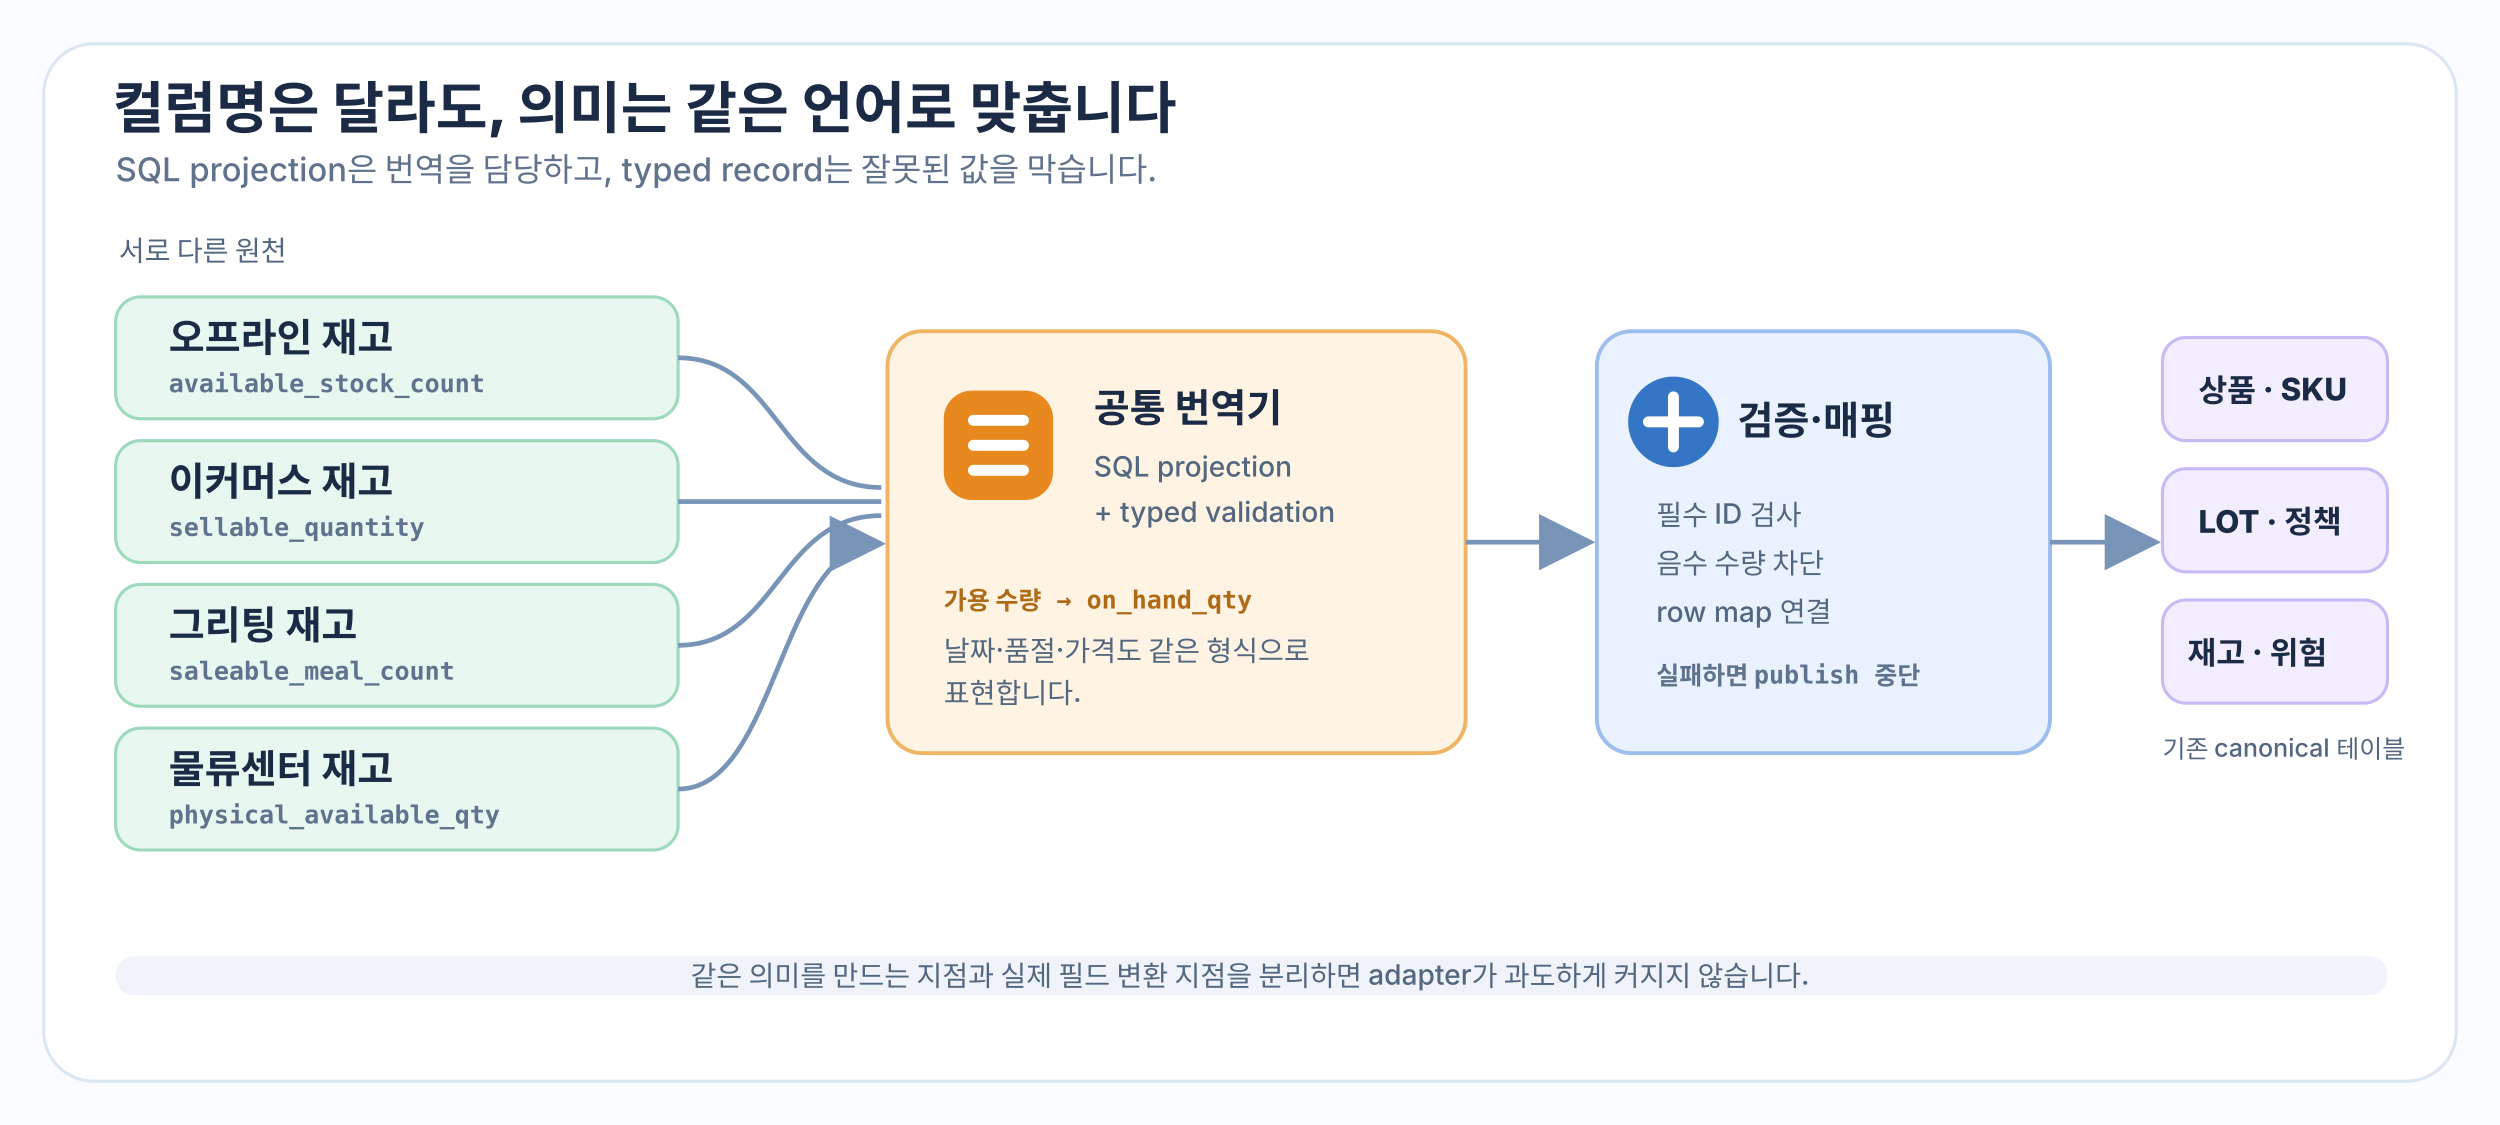
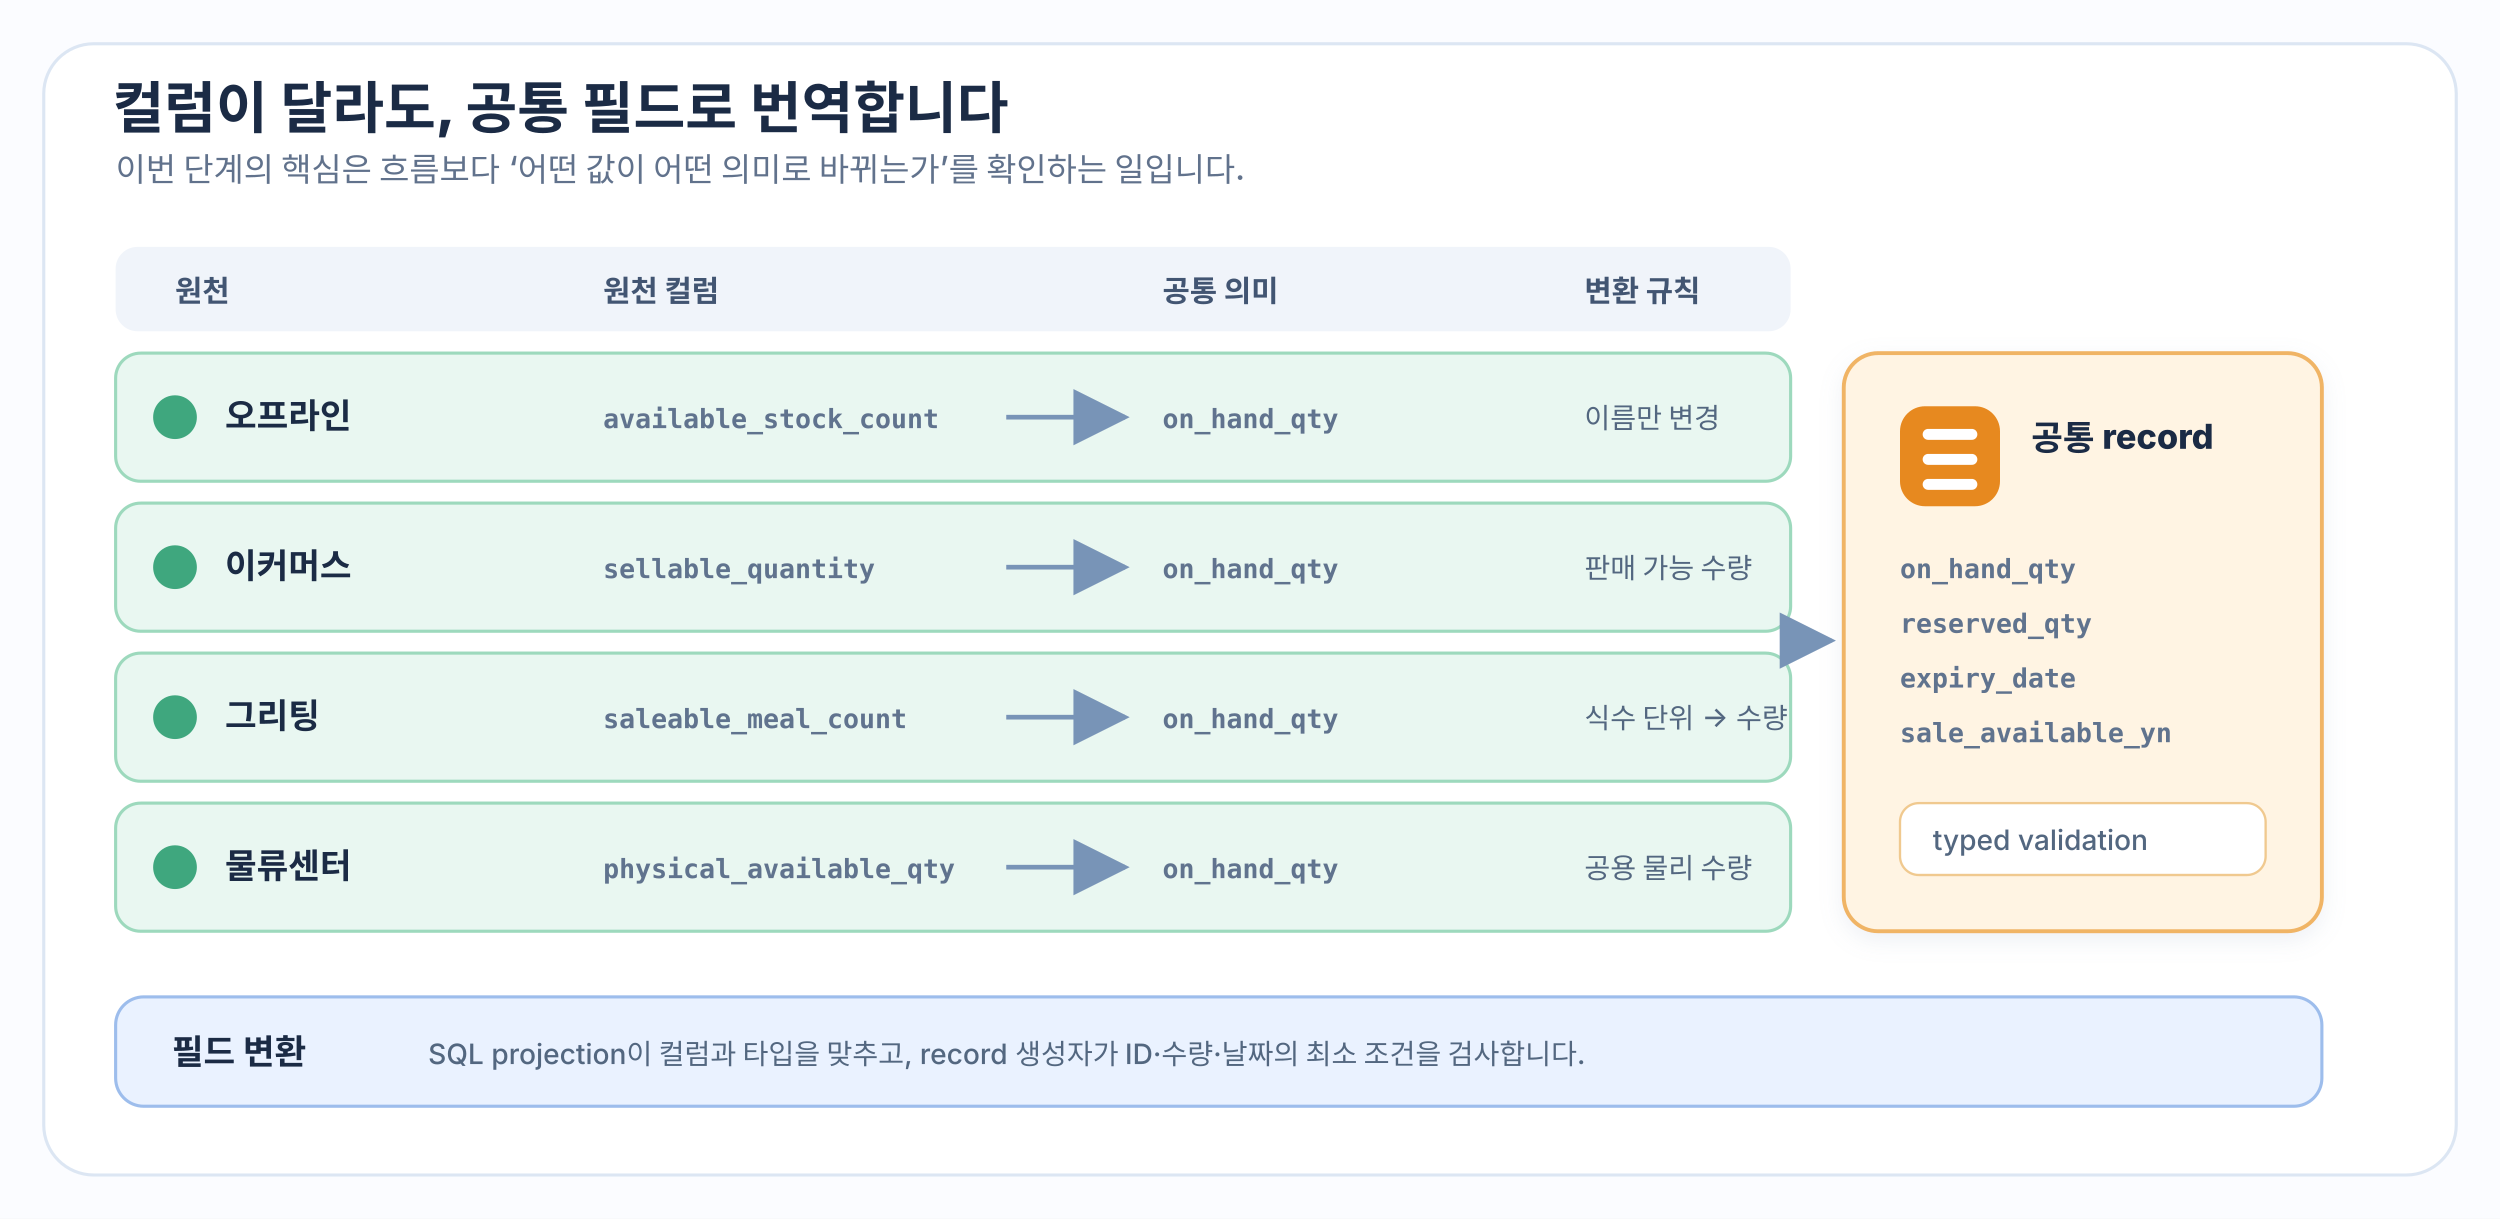
- <svg xmlns="http://www.w3.org/2000/svg" viewBox="0 0 1600 720" role="img" aria-labelledby="title desc">
+ <svg xmlns="http://www.w3.org/2000/svg" viewBox="0 0 1600 780" role="img" aria-labelledby="title desc">
  <defs>
    <marker id="arrow" markerWidth="12" markerHeight="12" refX="11" refY="6" orient="auto">
      <path d="M0 0L12 6L0 12Z" fill="#7894b7" />
    </marker>
-     <style>.title{font:800 36px -apple-system,BlinkMacSystemFont,"Apple SD Gothic Neo","Noto Sans KR",sans-serif;fill:#1b2b45}.subtitle{font:500 21px -apple-system,BlinkMacSystemFont,"Apple SD Gothic Neo","Noto Sans KR",sans-serif;fill:#61728c}.label{font:800 25px -apple-system,BlinkMacSystemFont,"Apple SD Gothic Neo","Noto Sans KR",sans-serif;fill:#1b2b45}.body{font:500 18px -apple-system,BlinkMacSystemFont,"Apple SD Gothic Neo","Noto Sans KR",sans-serif;fill:#536780}.mono{font:600 16px ui-monospace,SFMono-Regular,Menlo,monospace;fill:#60738e}.line{stroke:#7894b7;stroke-width:3;fill:none;marker-end:url(#arrow)}</style>
+     <filter id="shadow" x="-20%" y="-20%" width="140%" height="140%">
+       <feDropShadow dx="0" dy="5" stdDeviation="7" flood-color="#90a4c0" flood-opacity=".16" />
+     </filter>
+     <style>
+       .title{font:800 36px -apple-system,BlinkMacSystemFont,"Apple SD Gothic Neo","Noto Sans KR",sans-serif;fill:#1b2b45}
+       .subtitle{font:500 21px -apple-system,BlinkMacSystemFont,"Apple SD Gothic Neo","Noto Sans KR",sans-serif;fill:#61728c}
+       .head{font:800 19px -apple-system,BlinkMacSystemFont,"Apple SD Gothic Neo","Noto Sans KR",sans-serif;fill:#425572}
+       .label{font:800 22px -apple-system,BlinkMacSystemFont,"Apple SD Gothic Neo","Noto Sans KR",sans-serif;fill:#1b2b45}
+       .body{font:500 18px -apple-system,BlinkMacSystemFont,"Apple SD Gothic Neo","Noto Sans KR",sans-serif;fill:#536780}
+       .mono{font:600 17px ui-monospace,SFMono-Regular,Menlo,monospace;fill:#60738e}
+       .line{stroke:#7894b7;stroke-width:3;fill:none;marker-end:url(#arrow)}
+     </style>
  </defs>
-   <rect width="1600" height="720" fill="#fbfcff" />
-   <rect x="28" y="28" width="1544" height="664" rx="32" fill="#fff" stroke="#dce6f3" stroke-width="2" />
-   <text x="72" y="82" class="title">컬럼명은 달라도, 의미는 같은 언어로 맞춥니다</text>
-   <text x="74" y="116" class="subtitle">SQL projection은 번역을 담당하고, typed record는 잘못된 값을 막습니다.</text>
-   <text x="76" y="167" class="body">서로 다른 원천</text>
-   <rect x="74" y="190" width="360" height="78" rx="16" fill="#e9f7f1" stroke="#9dd9bd" stroke-width="2" />
-   <text x="108" y="225" class="label">오프라인 재고</text>
-   <text x="108" y="251" class="mono">available_stock_count</text>
-   <rect x="74" y="282" width="360" height="78" rx="16" fill="#e9f7f1" stroke="#9dd9bd" stroke-width="2" />
-   <text x="108" y="317" class="label">이커머스 재고</text>
-   <text x="108" y="343" class="mono">sellable_quantity</text>
-   <rect x="74" y="374" width="360" height="78" rx="16" fill="#e9f7f1" stroke="#9dd9bd" stroke-width="2" />
-   <text x="108" y="409" class="label">그리팅 재고</text>
-   <text x="108" y="435" class="mono">saleable_meal_count</text>
-   <rect x="74" y="466" width="360" height="78" rx="16" fill="#e9f7f1" stroke="#9dd9bd" stroke-width="2" />
-   <text x="108" y="501" class="label">물류센터 재고</text>
-   <text x="108" y="527" class="mono">physical_available_qty</text>
-   <path d="M434 229C498 229 498 312 564 312M434 321H564M434 413C498 413 498 330 564 330M434 505C498 505 498 348 564 348" class="line" />
-   <rect x="568" y="212" width="370" height="270" rx="22" fill="#fff4e3" stroke="#f0b465" stroke-width="2.5" />
-   <rect x="604" y="250" width="70" height="70" rx="18" fill="#e7891f" />
-   <path d="M623 269h32M623 285h32M623 301h32" stroke="#fff" stroke-width="7" stroke-linecap="round" />
-   <text x="700" y="270" class="label">공통 번역기</text>
-   <text x="700" y="305" class="body">SQL projection</text>
-   <text x="700" y="334" class="body">+ typed validation</text>
-   <text x="604" y="390" class="mono" style="fill:#af6a16">가용 수량 → on_hand_qty</text>
-   <text x="604" y="423" class="body">날짜·품절·가격도 같은 형식으로</text>
-   <text x="604" y="450" class="body">표현합니다.</text>
-   <path d="M938 347H1018" class="line" />
-   <rect x="1022" y="212" width="290" height="270" rx="22" fill="#eaf2ff" stroke="#9dbdec" stroke-width="2.5" />
-   <circle cx="1071" cy="270" r="29" fill="#3575c5" />
-   <path d="M1055 270h32M1071 254v32" stroke="#fff" stroke-width="7" stroke-linecap="round" />
-   <text x="1112" y="278" class="label">검증·매핑</text>
-   <text x="1060" y="336" class="body">필수 ID 검사</text>
-   <text x="1060" y="367" class="body">음수 수량 차단</text>
-   <text x="1060" y="398" class="body">row map 연결</text>
-   <text x="1060" y="438" class="mono">실패하면 publish 중단</text>
-   <path d="M1312 347H1380" class="line" />
-   <rect x="1384" y="216" width="144" height="66" rx="15" fill="#f2edff" stroke="#c8baf5" stroke-width="2" />
-   <text x="1407" y="257" class="label" style="font-size:20px">상품 · SKU</text>
-   <rect x="1384" y="300" width="144" height="66" rx="15" fill="#f2edff" stroke="#c8baf5" stroke-width="2" />
-   <text x="1407" y="341" class="label" style="font-size:20px">LOT · 정책</text>
-   <rect x="1384" y="384" width="144" height="66" rx="15" fill="#f2edff" stroke="#c8baf5" stroke-width="2" />
-   <text x="1400" y="425" class="label" style="font-size:20px">재고 · 위험</text>
-   <text x="1384" y="485" class="body" style="font-size:16px">기존 canonical 테이블</text>
-   <rect x="74" y="612" width="1454" height="25" rx="12" fill="#f0f4fa" />
-   <text x="800" y="631" text-anchor="middle" class="body">같은 의미를 만드는 지점과 실제 필드 변환 지점을 분리하면 adapter가 과도하게 커지지 않습니다.</text>
+   <rect width="1600" height="780" fill="#fbfcff" />
+   <rect x="28" y="28" width="1544" height="724" rx="32" fill="#fff" stroke="#dce6f3" stroke-width="2" />
+   <text x="72" y="82" class="title">컬럼이 달라도, 공통 필드로 번역합니다</text>
+   <text x="74" y="116" class="subtitle">이번 단계의 핵심은 흐름보다 ‘어떤 값이 어떤 의미로 바뀌는가’를 확인하는 일입니다.</text>
+   <rect x="74" y="158" width="1072" height="54" rx="14" fill="#f0f4fa" />
+   <text x="112" y="193" class="head">원천</text>
+   <text x="386" y="193" class="head">원천 컬럼</text>
+   <text x="744" y="193" class="head">공통 의미</text>
+   <text x="1014" y="193" class="head">변환 규칙</text>
+   <rect x="74" y="226" width="1072" height="82" rx="16" fill="#e9f7f1" stroke="#9dd9bd" stroke-width="2" />
+   <circle cx="112" cy="267" r="14" fill="#3fa77e" />
+   <text x="144" y="274" class="label">오프라인</text>
+   <text x="386" y="274" class="mono">available_stock_count</text>
+   <path d="M644 267H720" class="line" />
+   <text x="744" y="274" class="mono">on_hand_qty</text>
+   <text x="1014" y="274" class="body">이름만 변경</text>
+   <rect x="74" y="322" width="1072" height="82" rx="16" fill="#e9f7f1" stroke="#9dd9bd" stroke-width="2" />
+   <circle cx="112" cy="363" r="14" fill="#3fa77e" />
+   <text x="144" y="370" class="label">이커머스</text>
+   <text x="386" y="370" class="mono">sellable_quantity</text>
+   <path d="M644 363H720" class="line" />
+   <text x="744" y="370" class="mono">on_hand_qty</text>
+   <text x="1014" y="370" class="body">판매 가능 수량</text>
+   <rect x="74" y="418" width="1072" height="82" rx="16" fill="#e9f7f1" stroke="#9dd9bd" stroke-width="2" />
+   <circle cx="112" cy="459" r="14" fill="#3fa77e" />
+   <text x="144" y="466" class="label">그리팅</text>
+   <text x="386" y="466" class="mono">saleable_meal_count</text>
+   <path d="M644 459H720" class="line" />
+   <text x="744" y="466" class="mono">on_hand_qty</text>
+   <text x="1014" y="466" class="body">식수 단위 → 수량</text>
+   <rect x="74" y="514" width="1072" height="82" rx="16" fill="#e9f7f1" stroke="#9dd9bd" stroke-width="2" />
+   <circle cx="112" cy="555" r="14" fill="#3fa77e" />
+   <text x="144" y="562" class="label">물류센터</text>
+   <text x="386" y="562" class="mono">physical_available_qty</text>
+   <path d="M644 555H720" class="line" />
+   <text x="744" y="562" class="mono">on_hand_qty</text>
+   <text x="1014" y="562" class="body">공용 물리 수량</text>
+   <rect x="1180" y="226" width="306" height="370" rx="22" fill="#fff4e3" stroke="#f0b465" stroke-width="2.5" filter="url(#shadow)" />
+   <rect x="1216" y="260" width="64" height="64" rx="16" fill="#e7891f" />
+   <path d="M1234 278h28M1234 294h28M1234 310h28" stroke="#fff" stroke-width="7" stroke-linecap="round" />
+   <text x="1300" y="288" class="label">공통 record</text>
+   <text x="1216" y="370" class="mono">on_hand_qty</text>
+   <text x="1216" y="405" class="mono">reserved_qty</text>
+   <text x="1216" y="440" class="mono">expiry_date</text>
+   <text x="1216" y="475" class="mono">sale_available_yn</text>
+   <path d="M1146 410H1172" class="line" />
+   <rect x="1216" y="514" width="234" height="46" rx="12" fill="#fff" stroke="#f0c98f" stroke-width="1.5" />
+   <text x="1237" y="544" class="body">typed validation</text>
+   <rect x="74" y="638" width="1412" height="70" rx="18" fill="#eaf2ff" stroke="#9dbdec" stroke-width="2" />
+   <text x="110" y="681" class="label">필드 변환</text>
+   <text x="274" y="681" class="body">SQL projection이 컬럼과 타입을 맞추고, record 생성자가 ID·수량·날짜의 최소 조건을 검사합니다.</text>
</svg>
